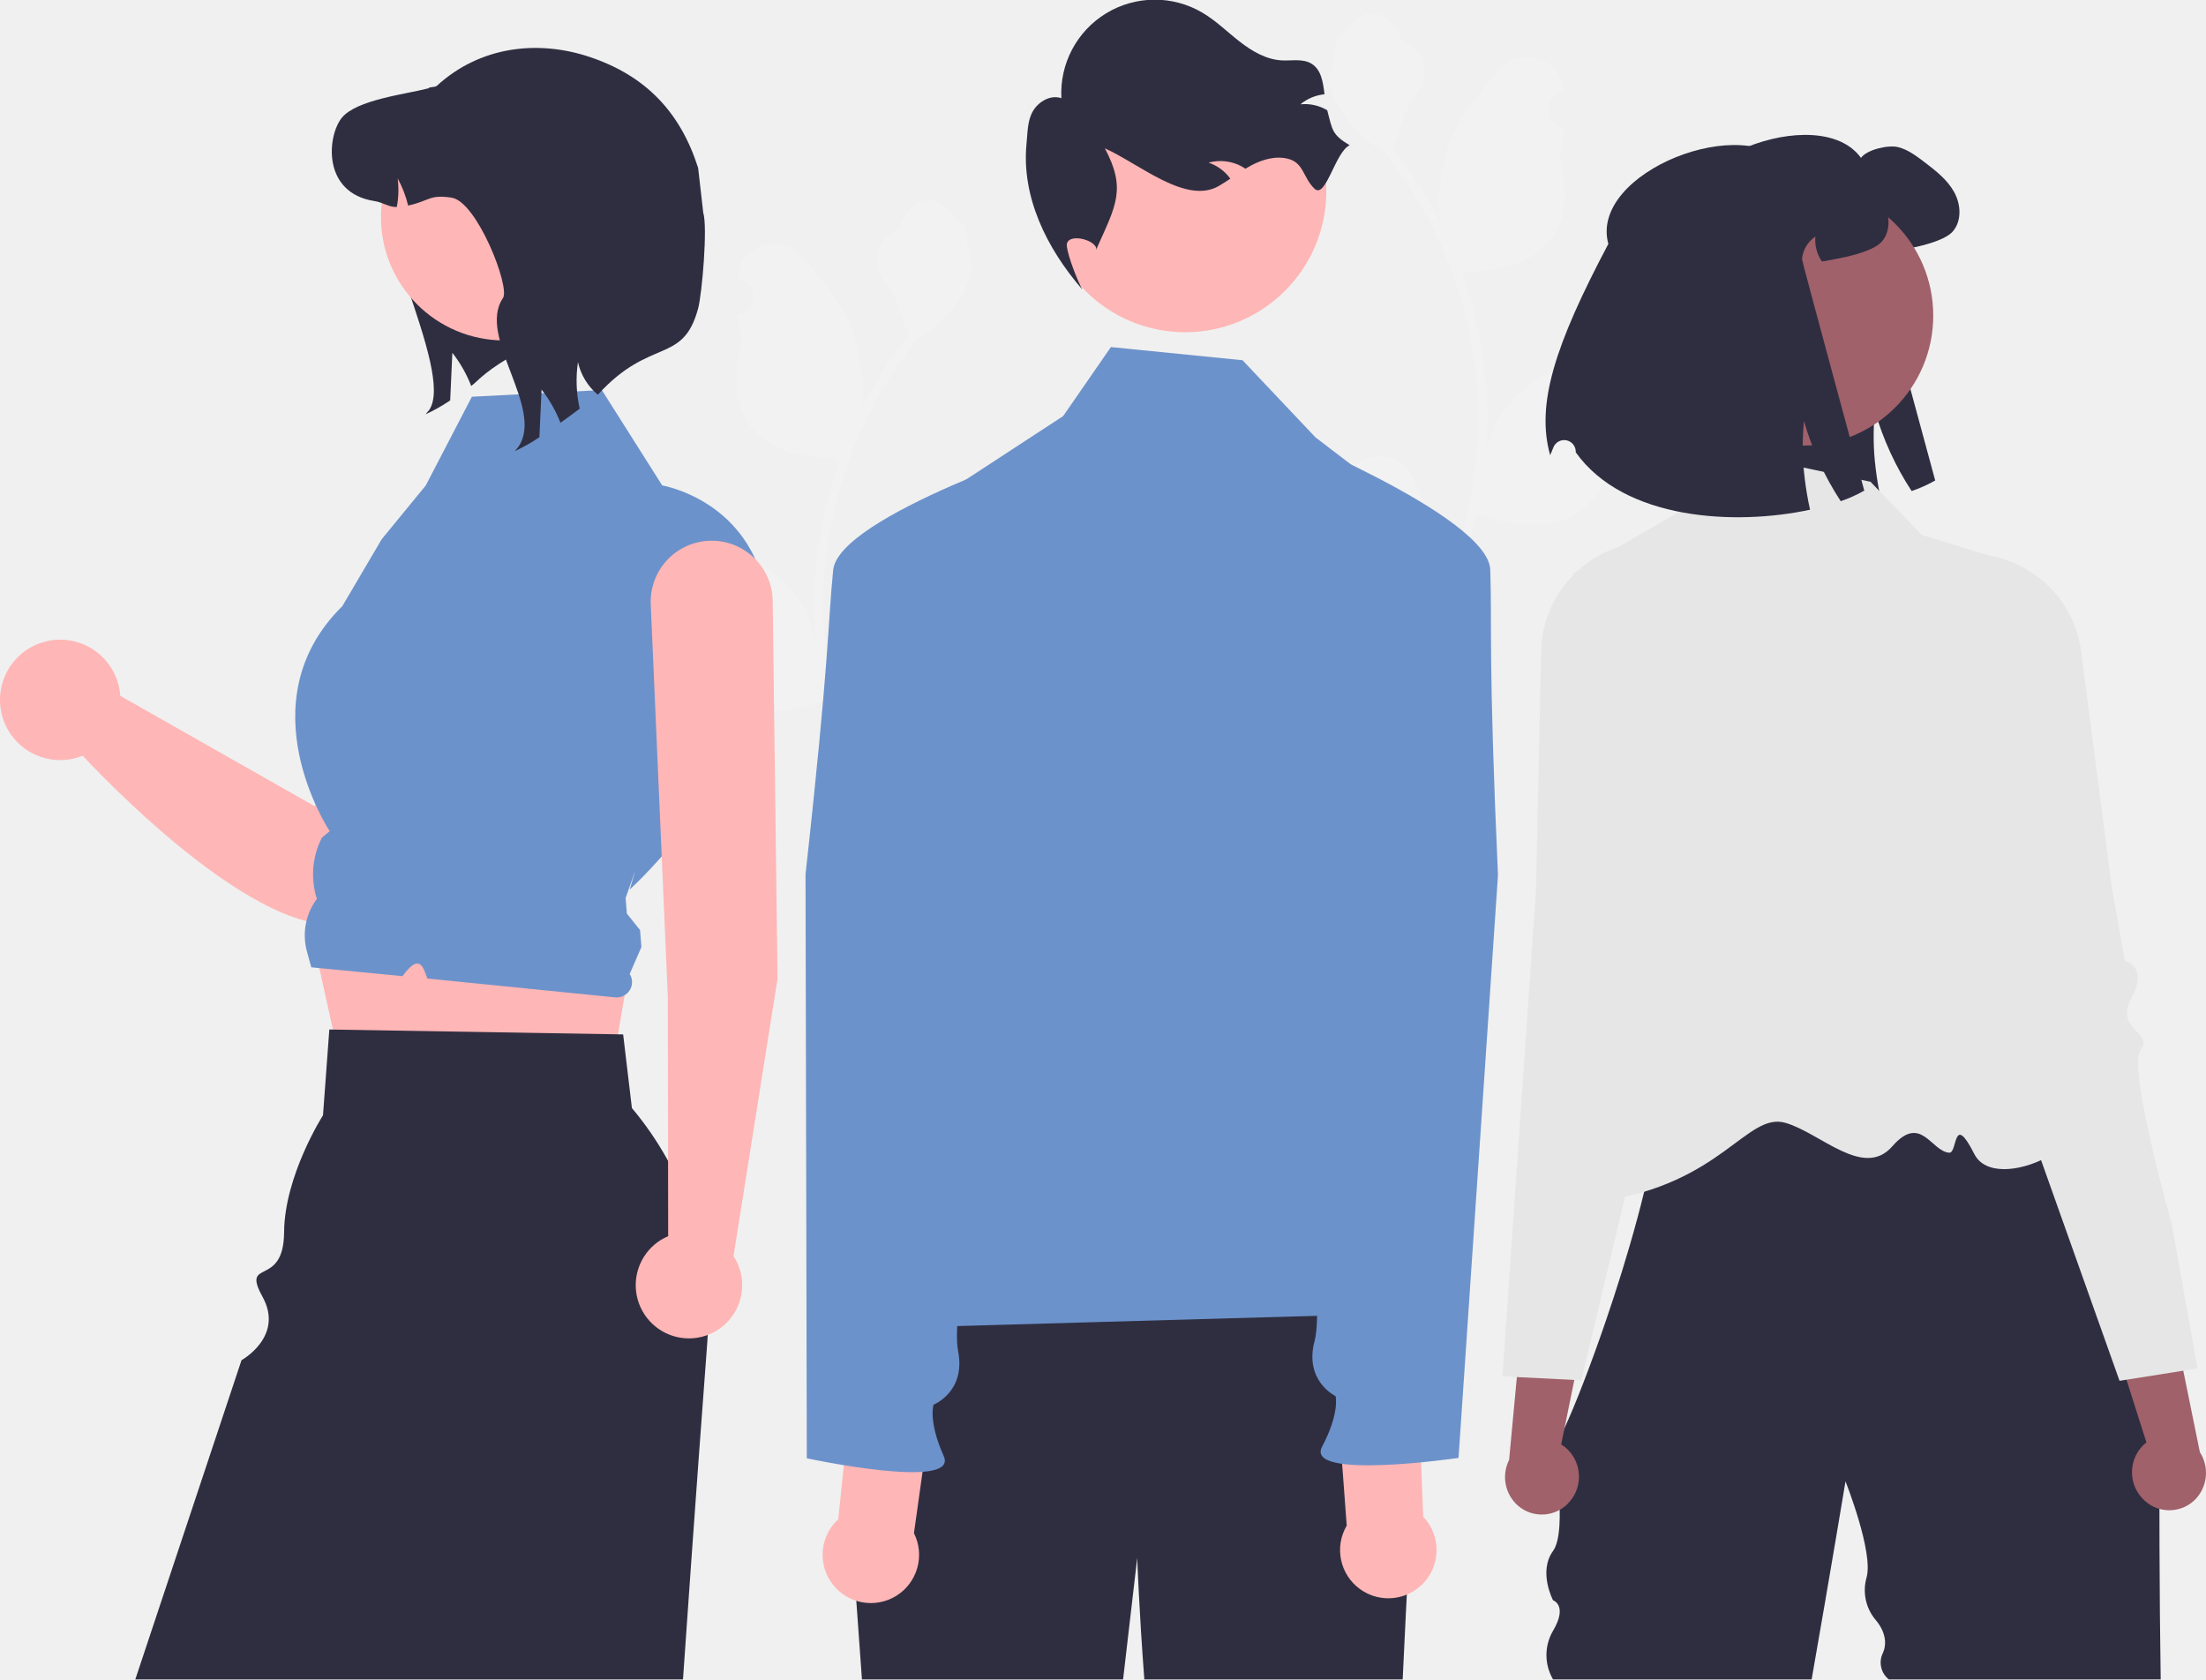
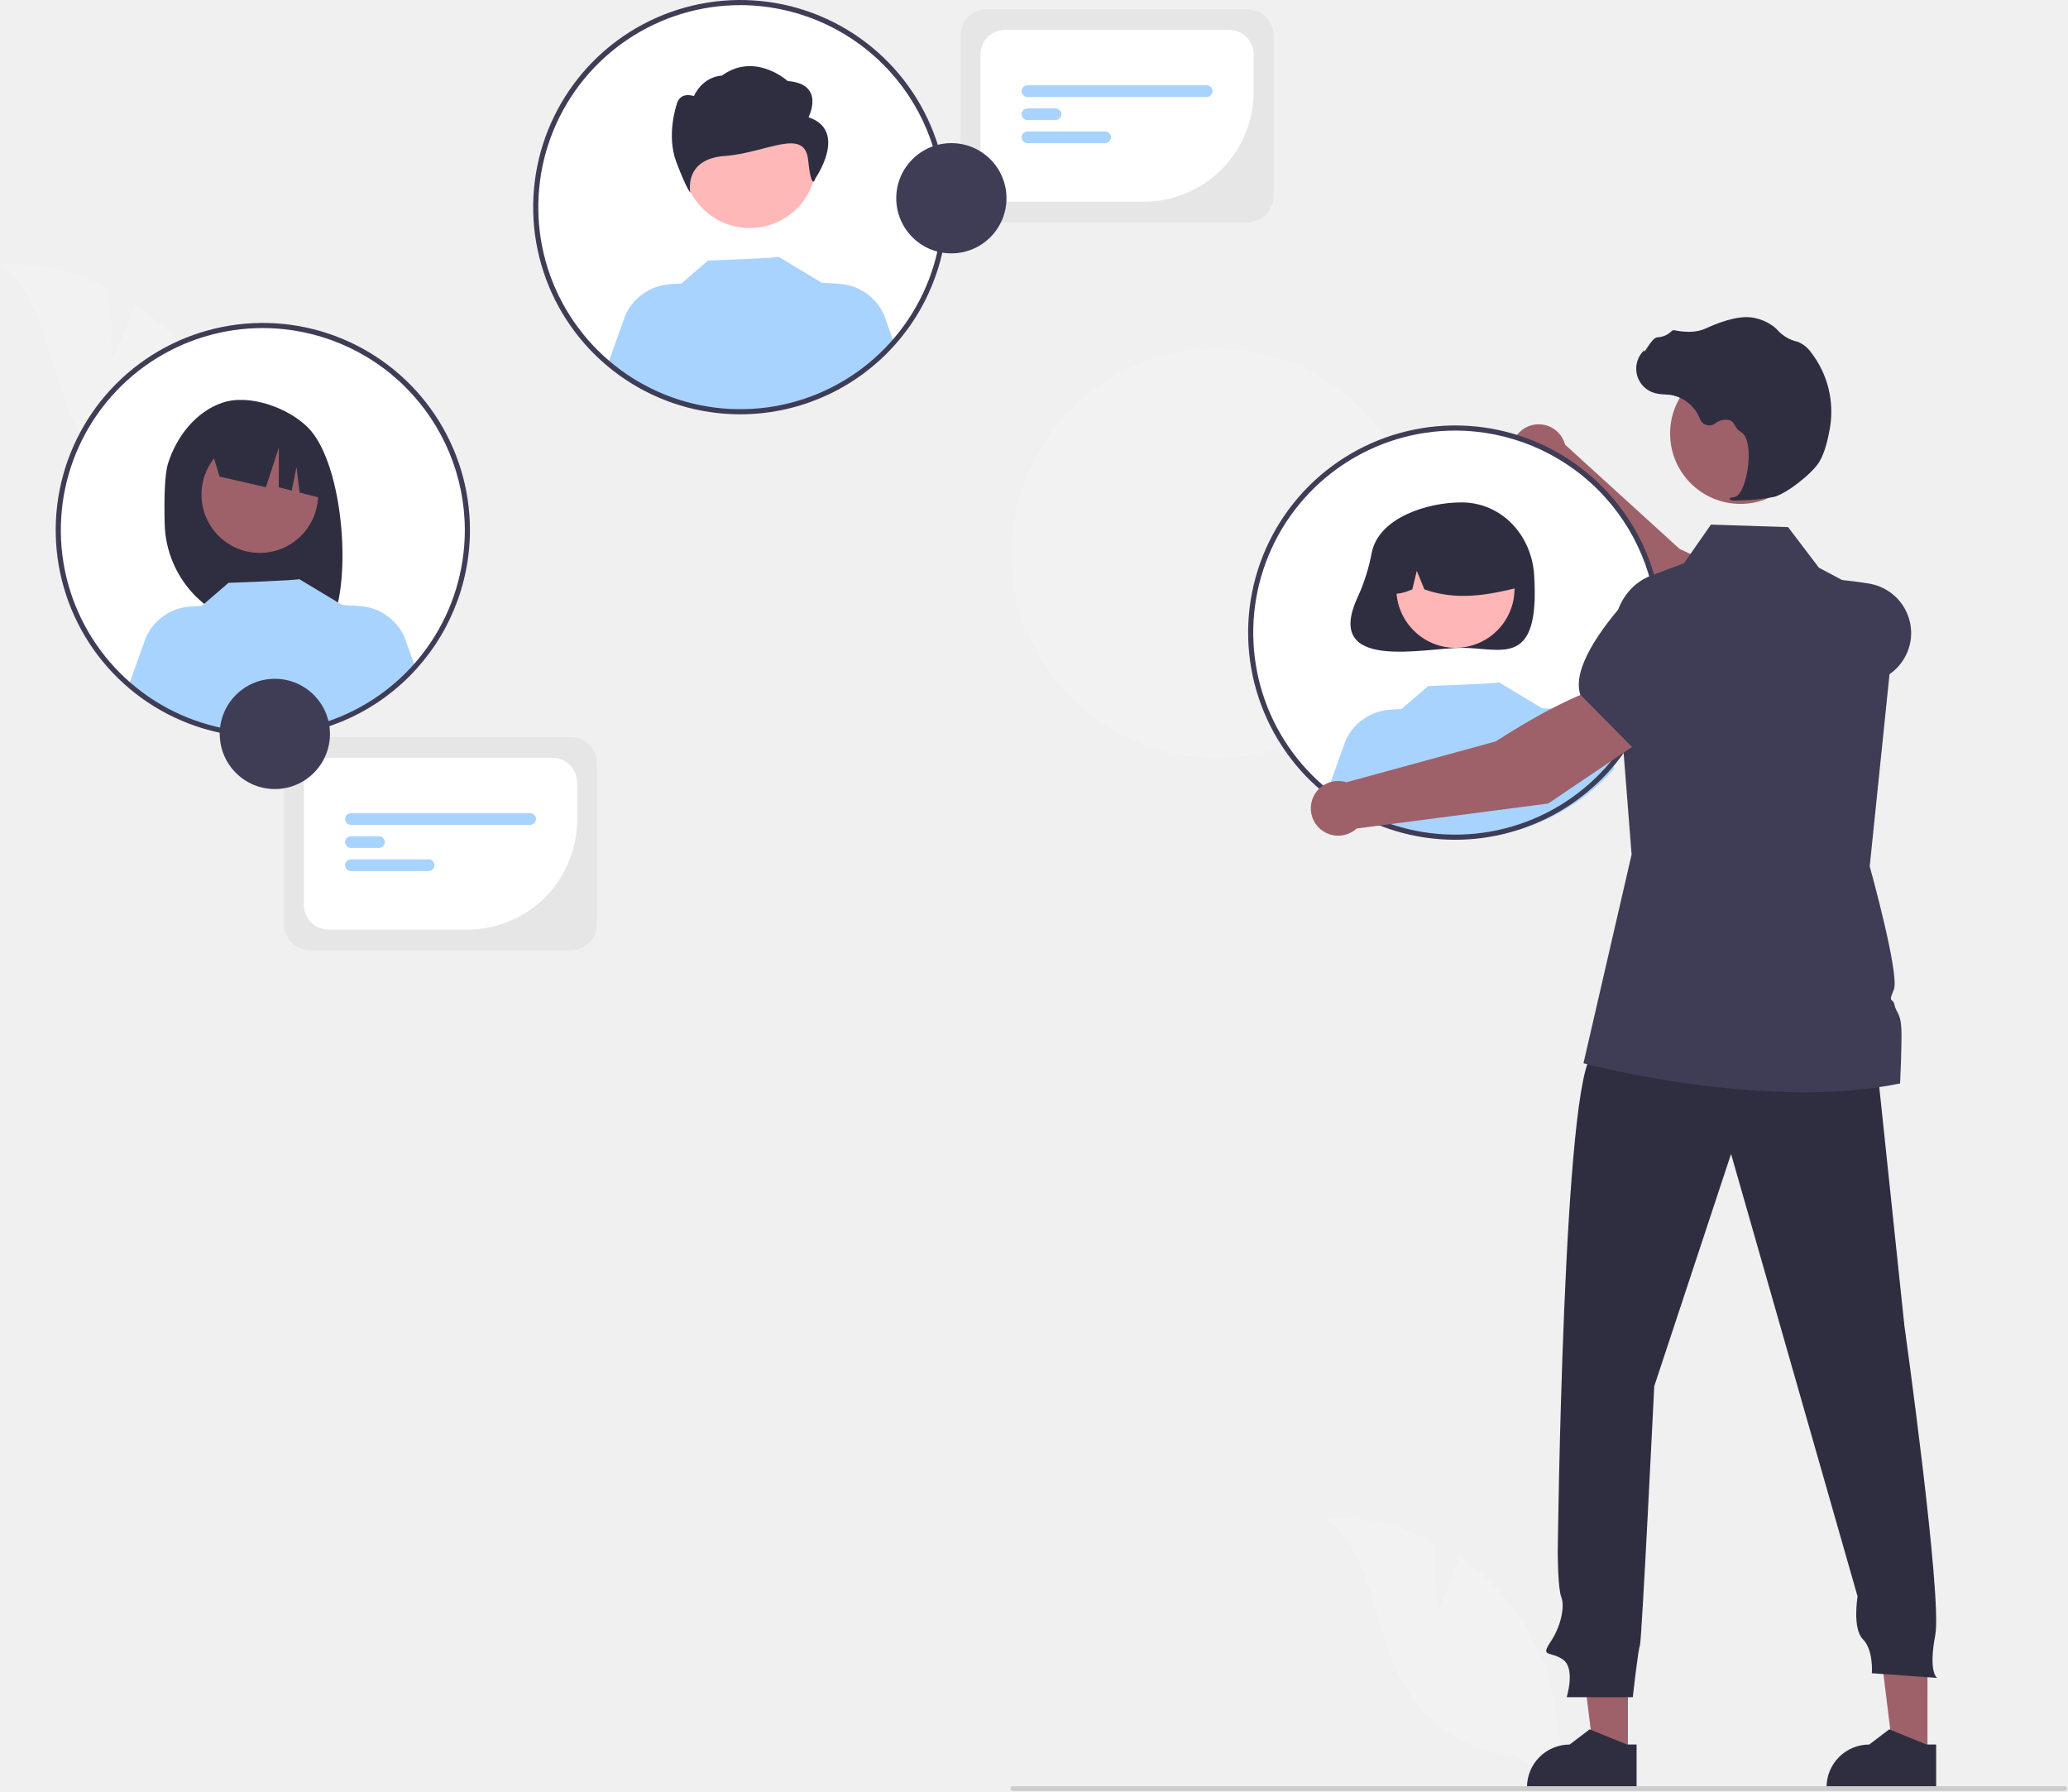
- <svg xmlns="http://www.w3.org/2000/svg" data-name="Layer 1" width="838" height="638.004" viewBox="0 0 838 638.004">
-   <path d="M689.135,323.255a5.09,5.09,0,0,0,3.689-8.823c-.128-.51-.22-.876-.349-1.387q.069-.167.139-.333c4.686-11.174,20.569-11.097,25.215.094,4.124,9.933,9.375,19.882,10.668,30.384a40.44,40.44,0,0,1-.71,13.908,162.132,162.132,0,0,0,14.748-67.338,156.487,156.487,0,0,0-.971-17.458q-.804-7.128-2.231-14.154a164.01,164.01,0,0,0-32.525-69.512,43.648,43.648,0,0,1-18.153-18.834,33.294,33.294,0,0,1-3.028-9.098c.884.116,3.332-13.343,2.666-14.169,1.232-1.869,3.436-2.798,4.781-4.621,6.69-9.07,15.906-7.486,20.717,4.839,10.278,5.187,10.378,13.79,4.071,22.065-4.012,5.264-4.564,12.387-8.084,18.023.362.464.739.913,1.101,1.376a165.069,165.069,0,0,1,17.229,27.295c-1.369-10.691.652-23.571,4.097-31.873,3.921-9.46,11.271-17.427,17.744-25.605,7.774-9.823,23.717-5.536,25.086,6.916q.02.181.039.362-1.442.814-2.823,1.727a6.905,6.905,0,0,0,2.784,12.565l.141.022a68.701,68.701,0,0,1-1.811,10.272c8.303,32.111-9.623,43.807-35.219,44.332-.565.29-1.116.579-1.681.855a168.487,168.487,0,0,1,9.069,42.681,159.804,159.804,0,0,1-.116,25.802l.043-.304a42.227,42.227,0,0,1,14.415-24.383c11.093-9.113,26.766-12.468,38.734-19.793,5.761-3.526,13.143,1.031,12.138,7.71q-.024.16-.049.32a46.377,46.377,0,0,0-5.201,2.506q-1.442.814-2.823,1.727a6.905,6.905,0,0,0,2.784,12.565l.141.022c.101.014.188.029.29.044a68.76,68.76,0,0,1-12.648,19.805c-5.192,28.032-27.491,30.691-51.344,22.528h-.015a168.437,168.437,0,0,1-11.315,33.032H690.148c-.145-.449-.275-.913-.406-1.362a45.926,45.926,0,0,0,11.185-.666c-2.999-3.68-5.998-7.389-8.997-11.069a2.511,2.511,0,0,1-.188-.217c-1.521-1.883-3.057-3.752-4.578-5.636l-.001-.002a67.271,67.271,0,0,1,1.971-17.137Z" transform="translate(-181 -130.9981)" fill="#f2f2f2" />
-   <path d="M818.913,219.81c-7.516-27.402,53.102-50.899,69.021-28.832,2.213-3.137,10.394-5.043,14.147-4.08s6.91,3.368,9.989,5.697c4.234,3.253,8.623,6.621,11.221,11.298,2.618,4.658,3.022,11.009-.5,15.051-2.791,3.214-11.029,5.293-15.225,6.14-2.926.597-5.389,1.078-7.506,1.424a14.352,14.352,0,0,1-2.502-9.489,11.648,11.648,0,0,0-5.081,8.546c-.058.712,23.655,87.96,23.655,87.96a51.72,51.72,0,0,1-8.95,4.023,112.545,112.545,0,0,1-13.954-30.411,97.453,97.453,0,0,0,.269,21.653,119.144,119.144,0,0,0,2.04,11.991c-28.178,6.082-70.56,4.081-88.999-21.788q-.005-.161-.009-.321a4.402,4.402,0,0,0-8.503-1.535c-.447,1.141-.859,2.129-1.226,2.915C791.428,280.843,798.376,258.613,818.913,219.81Z" transform="translate(-181 -130.9981)" fill="#2f2e41" />
-   <path d="M770.963,679.207v.897A3.809,3.809,0,0,1,770.963,679.207Z" transform="translate(-181 -130.9981)" fill="#2f2e41" />
-   <path d="M798.558,524.133a15.324,15.324,0,0,1,2.183-.424Q799.472,523.915,798.558,524.133Z" transform="translate(-181 -130.9981)" fill="#2f2e41" />
-   <path d="M797.919,524.295c.194-.054.409-.109.639-.163C798.344,524.188,798.138,524.229,797.919,524.295Z" transform="translate(-181 -130.9981)" fill="#2f2e41" />
-   <path d="M1001.79,768.998H898.504a8.213,8.213,0,0,1-2.211-10.115c2.822-6.471-2.708-12.384-2.708-12.384a17.567,17.567,0,0,1-3.54-16.191c2.737-9.558-7.988-36.535-7.988-36.535s-5.781,34.834-12.865,75.225H770.963a18.259,18.259,0,0,1,0-18.489c5.724-9.706,0-11.568,0-11.568s-5.724-10.862,0-18.748,0-40.088,0-40.088c.216,1.424,1.847-1.165,4.358-6.592,3.823-8.258,9.664-23.108,15.566-40.348,4.219-12.305,8.473-25.843,12.028-39.08h.009q1.398-5.216,2.649-10.337c1.631-6.696,3.029-13.202,4.09-19.311,2.304-13.159,3.063-24.463,1.294-31.814-1.467-6.118-4.677-9.492-10.216-8.914,2.968-.492,7.317-.958,12.676-1.398.966-.078,1.967-.155,3.003-.242,39.968-3.02,125.721-4.754,125.721-4.754L968.406,564.35l33.264,59.582S1000.764,703.86,1001.79,768.998Z" transform="translate(-181 -130.9981)" fill="#2f2e41" />
-   <path d="M891.547,314.02,831.033,301.183l-12.015,24.185L778.556,348.794s26.082,106.641,25.933,121.64c-.378,38.079-61.306,123.44-15.285,116.874s55.369-34.073,70.143-29.724c13.324,3.923,29.594,21.372,40.486,8.892s14.728,1.931,21.616,2.429c3.273.237,1.302-15.759,9.537.497s51.904-5.626,37.104-20.427c-24.65-24.65-29.66-206.361-29.66-206.361l-27.441-8.443Z" transform="translate(-181 -130.9981)" fill="#e6e6e6" />
-   <path d="M777.411,701.296a14.526,14.526,0,0,0-1.496-20.205,13.936,13.936,0,0,0-1.866-1.351l10.118-49.656-23.39-13.999-6.506,69.522a14.486,14.486,0,0,0,3.339,17.367,13.863,13.863,0,0,0,19.556-1.386Q777.29,701.443,777.411,701.296Z" transform="translate(-181 -130.9981)" fill="#a0616a" />
-   <path d="M850.037,439.552c-.147-1.596-2.183-2.321-5.005-3.322a30.95,30.95,0,0,1-7.999-3.788c-6.247-4.513-3.788-9.233-.388-15.756.664-1.268,1.355-2.589,2.002-3.961,1.924-4.064-1.139-20.83-9.121-49.84-2.459-8.931-2.451-15.238-4.15-19.423-1.691-4.185-5.082-6.247-14.324-6.679a42.251,42.251,0,0,0-30.416,10.812c-.224.198-.457.414-.682.621q-.634.595-1.243,1.217a42.22,42.22,0,0,0-12.27,29.027l-.043,1.855-1.907,88.634-5.358,77.78-7.386,107.143,5.471.268L779.048,655.228l2.649.129,6.282-26.352,7.559-31.711,2.778-11.649,8.62-36.137,4.021-16.886,2.459-10.311L814.417,518.1l4.884-20.467c.112-.431,11.347-44.757,24.299-52.169C848.432,442.702,850.175,441.097,850.037,439.552Z" transform="translate(-181 -130.9981)" fill="#e6e6e6" />
-   <path d="M995.355,700.768a14.526,14.526,0,0,1-.683-20.249,13.934,13.934,0,0,1,1.71-1.544L980.99,630.692l21.752-16.43,13.935,68.421a14.486,14.486,0,0,1-1.454,17.625,13.863,13.863,0,0,1-19.592.723Q995.491,700.901,995.355,700.768Z" transform="translate(-181 -130.9981)" fill="#a0616a" />
-   <path d="M1005.996,596S989.031,536.312,994.205,529.85s-10.106-7.723-3.522-19.757-2.504-14.047-2.504-14.047l-4.932-27.669-8.817-67.961-.267-2.021-2.564-19.772a42.341,42.341,0,0,0-16.696-28.617c-.233-.178-.471-.35-.709-.521q-1.628-1.172-3.327-2.172a42.263,42.263,0,0,0-28.106-5.339c-18.286,2.848-12.595,9.667-15.56,27.935-4.819,29.703-6.07,46.697-3.72,50.536.792,1.293,1.624,2.53,2.417,3.717,4.083,6.129,7.034,10.551,1.305,15.718a31.251,31.251,0,0,1-7.544,4.616c-2.693,1.304-4.643,2.24-4.616,3.843.03,1.553,1.934,2.955,7.031,5.179,6.177,2.703,12.811,12.923,18.245,23.363a257.88,257.88,0,0,1,11.518,25.899L978.54,634.137l7.618,21.422,2.628-.416,21.58-3.421,5.412-.857Z" transform="translate(-181 -130.9981)" fill="#e6e6e6" />
-   <circle cx="685.016" cy="119.908" r="49.37" fill="#a0616a" />
-   <path d="M791.967,223.66c-7.516-27.402,53.102-50.899,69.021-28.832,2.213-3.137,10.394-5.043,14.147-4.08s6.91,3.368,9.989,5.697c4.234,3.253,8.623,6.621,11.221,11.298,2.618,4.658,3.022,11.009-.5,15.051-2.791,3.214-11.029,5.293-15.225,6.14-2.926.597-5.389,1.078-7.506,1.424a14.352,14.352,0,0,1-2.502-9.489,11.648,11.648,0,0,0-5.081,8.546c-.058.712,23.655,87.96,23.655,87.96a51.72,51.72,0,0,1-8.95,4.023,112.545,112.545,0,0,1-13.954-30.411,97.453,97.453,0,0,0,.269,21.653,119.142,119.142,0,0,0,2.04,11.991c-28.178,6.082-70.56,4.081-88.999-21.788q-.005-.161-.009-.321a4.402,4.402,0,0,0-8.503-1.535c-.447,1.141-.859,2.129-1.226,2.915C764.482,284.693,771.43,262.462,791.967,223.66Z" transform="translate(-181 -130.9981)" fill="#2f2e41" />
-   <path d="M810.435,197.849" transform="translate(-181 -130.9981)" fill="#2f2e41" />
-   <path d="M547.121,394.255a5.09,5.09,0,0,1-3.689-8.823c.128-.51.22-.876.349-1.387q-.069-.167-.139-.333c-4.686-11.174-20.569-11.097-25.215.094-4.124,9.933-9.375,19.882-10.668,30.384a40.44,40.44,0,0,0,.71,13.908A162.132,162.132,0,0,1,493.721,360.76a156.49,156.49,0,0,1,.971-17.458q.804-7.128,2.231-14.154a164.01,164.01,0,0,1,32.525-69.512,43.648,43.648,0,0,0,18.153-18.834,33.295,33.295,0,0,0,3.028-9.098c-.884.116-3.332-13.343-2.666-14.169-1.232-1.869-3.436-2.798-4.781-4.621-6.69-9.07-15.906-7.486-20.717,4.839-10.278,5.187-10.378,13.79-4.071,22.065,4.012,5.264,4.564,12.387,8.084,18.023-.362.464-.739.913-1.101,1.376a165.069,165.069,0,0,0-17.229,27.295c1.369-10.691-.652-23.571-4.097-31.873-3.921-9.46-11.271-17.427-17.744-25.605-7.774-9.823-23.717-5.536-25.086,6.916q-.02.181-.039.362,1.442.814,2.823,1.727a6.905,6.905,0,0,1-2.784,12.565l-.141.022a68.7,68.7,0,0,0,1.811,10.272c-8.303,32.111,9.623,43.807,35.219,44.332.565.29,1.116.579,1.681.855a168.487,168.487,0,0,0-9.069,42.681,159.804,159.804,0,0,0,.116,25.802l-.043-.304A42.227,42.227,0,0,0,476.379,349.88c-11.093-9.113-26.766-12.468-38.734-19.793-5.761-3.526-13.143,1.031-12.138,7.71q.024.16.049.32a46.378,46.378,0,0,1,5.201,2.506q1.442.814,2.823,1.727a6.905,6.905,0,0,1-2.784,12.565l-.141.022c-.101.014-.188.029-.29.044A68.76,68.76,0,0,0,443.014,374.784c5.192,28.032,27.491,30.691,51.344,22.528h.015a168.437,168.437,0,0,0,11.315,33.032H546.108c.145-.449.275-.913.406-1.362a45.926,45.926,0,0,1-11.185-.666c2.999-3.68,5.998-7.389,8.997-11.069a2.513,2.513,0,0,0,.188-.217c1.521-1.883,3.057-3.752,4.578-5.636l.001-.002a67.271,67.271,0,0,0-1.971-17.137Z" transform="translate(-181 -130.9981)" fill="#f2f2f2" />
-   <path d="M358.516,190.979c-.917,2.138-29.204,1.909-30.5,3.812-9.989,14.697,26.018,77.23,16.03,91.946l-1.392,1.658a65.757,65.757,0,0,0,9.36-5.28c.267-6.024.534-12.066.82-18.09a49.721,49.721,0,0,1,7.167,12.6c2.326-1.639,4.233-4.678,14.201-10.656A62.515,62.515,0,0,1,388.017,255.598Z" transform="translate(-181 -130.9981)" fill="#2f2e41" />
-   <path d="M379.057,311.43a23.428,23.428,0,0,0-35.493,13.858L300.578,437.291,226.69,395.343a22.875,22.875,0,1,0-14.272,22.752c15.56,16.607,83.019,84.696,110.946,58.092,23.474-22.362,57.351-109.029,65.505-138.957A23.43,23.43,0,0,0,379.057,311.43Z" transform="translate(-181 -130.9981)" fill="#ffb6b6" />
-   <polygon points="117.341 349.883 130.906 411.195 230.098 420.167 239.214 366.781 117.341 349.883" fill="#ffb6b6" />
-   <path d="M449.858,638.108c-.045.879-.1,1.749-.163,2.628-.951,12.704-2.039,27.356-3.217,43.413-1.858,25.48-3.933,54.495-6.026,84.85H232.397l40.35-121.282s16.293-8.97,7.998-24.039,8.026-3.061,8.178-24.581,14.777-44.415,14.777-44.415l2.401-32.584,1.368.027,108.273,1.803,1.975.036,3.325,27.972A123.668,123.668,0,0,1,449.858,638.108Z" transform="translate(-181 -130.9981)" fill="#2f2e41" />
-   <path d="M360.25,281.716l49.373-2.543,22.932,36.236s43.148,7.214,40.157,58.058-52.498,95.46-52.498,95.46l2.116-7.255-3.675,10.502.471,5.897,5.014,6.245.516,6.458-4.442,10.219v0a5.839,5.839,0,0,1-5.536,8.9l-71.34-7.149c-1.624-4.468-2.927-9.814-9.438-.914l-6.72-.651-27.936-2.707-1.644-5.99a23.205,23.205,0,0,1,3.775-20.015v0a30.607,30.607,0,0,1,1.771-22.981l.134-.268,2.967-2.473s-32.457-48.762,4.803-85.488l14.954-25.422,16.732-20.414Z" transform="translate(-181 -130.9981)" fill="#6c92cb" />
-   <circle cx="191.538" cy="82.509" r="46.819" fill="#ffb6b6" />
-   <path d="M408.097,280.953a22.548,22.548,0,0,1-7.549-12.391,48.446,48.446,0,0,0,.667,17.69c-2.535,1.906-4.994,3.717-7.32,5.357a49.721,49.721,0,0,0-7.167-12.6c-.286,6.024-.553,12.066-.82,18.09a65.755,65.755,0,0,1-9.36,5.28l1.392-1.658c9.989-14.716-15.86-41.804-5.871-56.501,2.802-4.118-9.855-36.657-19.501-38.125-8.578-1.296-8.216,1.182-16.527,2.993a41.589,41.589,0,0,0-3.984-10.313,34.075,34.075,0,0,1-.324,10.866c-2.955.114-5.279-1.768-8.426-2.249-20.073-3.069-18.033-24.781-12.448-31.663,5.604-6.862,24.209-8.921,32.787-11.152.782-.762,2.554-.286,3.336-1.01,16.439-15.045,38.426-17.537,58.212-10.868,21.1,7.111,34.256,20.875,41.008,42.092l1.937,16.98c1.737,5.46-.448,30.862-1.937,36.395C440.417,269.672,428.096,258.936,408.097,280.953Z" transform="translate(-181 -130.9981)" fill="#2f2e41" />
-   <path d="M476.363,502.769l-1.843-143.553a23.173,23.173,0,0,0-23.17-22.807h-0a23.173,23.173,0,0,0-23.14,24.402l6.486,149.058.123,90.739a20.222,20.222,0,1,0,24.827,7.561Z" transform="translate(-181 -130.9981)" fill="#ffb6b6" />
-   <path d="M718,688.492s-2.85,51.27-4.16,80.51H615.7c-2.02-26.61-2.7-46.16-2.7-46.16l-5.37,46.16h-99.2l-6.15-85.49,29.72-73.67s161.06-11.17,176,3C722.93,627.002,718,688.492,718,688.492Z" transform="translate(-181 -130.9981)" fill="#2f2e41" />
-   <circle cx="450.216" cy="72.599" r="53.607" fill="#ffb6b6" />
-   <path d="M693.7,186.178c-5.506,2.511-9.074,20.694-13.402,16.467s-4.039-9.729-9.874-11.289c-4.712-1.265-9.783.181-14.08,2.461-.767.402-1.511.84-2.236,1.275-.479-.32-.955-.621-1.466-.898a17.033,17.033,0,0,0-12.537-1.41,16.713,16.713,0,0,1,8.259,6.087c-1.438.964-2.895,1.93-4.386,2.787-12.45,7.185-30.166-8.438-43.271-14.307,8.209,15.404,4.167,21.784-2.961,37.715l-.246.907c.405-3.993-11.95-6.968-11.234-1.348.509,3.991,3.962,12.861,5.897,16.384-13.778-15.932-23.194-35.428-21.207-55.54.432-4.225.302-8.683,2.481-12.35,2.181-3.648,6.729-6.208,10.753-4.817a35.542,35.542,0,0,1,53.507-32.524c5.145,3.019,9.44,7.288,14.155,10.971,4.715,3.683,10.151,6.893,16.13,7.197,3.793.183,7.921-.743,11.18,1.221,3.775,2.28,4.421,7.052,4.988,11.645a17.014,17.014,0,0,0-9.167,3.815,16.648,16.648,0,0,1,10.022,2.15,1.036,1.036,0,0,1,.164.093C687.164,180.461,686.96,182.144,693.7,186.178Z" transform="translate(-181 -130.9981)" fill="#2f2e41" />
-   <path d="M508.668,635.777c45.651-53.435,30.231-121.4,12.113-190.008l3.448-101.354a31.004,31.004,0,0,1,14.029-24.902L584.861,289.068,603,262.842l50,5,27.726,29.322,30.691,23.43a50.843,50.843,0,0,1,18.792,51.39L700.839,504.804s12.284,68.855,4.789,76.46-26.808.004-11.493,8.54c18.38,10.245,35.092,8.354,25.791,17.655s2.47,22.232,2.47,22.232Z" transform="translate(-181 -130.9981)" fill="#6c92cb" />
-   <path d="M528.186,713.436l7.611-54.221-30.367-8.669-6.007,57.612a18.329,18.329,0,1,0,28.763,5.278Z" transform="translate(-181 -130.9981)" fill="#ffb6b6" />
-   <path d="M586,298.842s-86.438,28.133-88.499,48.717S496.123,380.745,487,463.115l.481,221.883s57.952,12.408,52.008-.859-3.869-19.507-3.869-19.507,12.425-4.903,9.315-20.479,12.487-92.768,12.487-92.768L567.266,412.946Z" transform="translate(-181 -130.9981)" fill="#6c92cb" />
-   <path d="M692.581,710.565l-4.05-54.602,30.869-6.666,2.228,57.881a18.329,18.329,0,1,1-29.047,3.387Z" transform="translate(-181 -130.9981)" fill="#ffb6b6" />
-   <path d="M661.99,293.078s84.415,33.723,85.126,54.398-.795,33.205,2.925,115.995l-14.983,221.377s-58.639,8.593-51.841-4.256,5.136-19.213,5.136-19.213-12.078-5.705-7.956-21.045S674,546.949,674,546.949l-.774-138.786Z" transform="translate(-181 -130.9981)" fill="#6c92cb" />
+ <svg xmlns="http://www.w3.org/2000/svg" width="807" height="699" viewBox="0 0 807 699" fill="none">
+   <g clip-path="url(#clip0_8_139)">
+     <path d="M554.462 215.989C554.434 231.778 549.725 247.203 540.93 260.315C532.135 273.427 519.65 283.637 505.052 289.653C490.455 295.669 474.402 297.222 458.922 294.114C443.443 291.006 429.232 283.378 418.088 272.194C406.944 261.01 399.366 246.773 396.313 231.283C393.26 215.792 394.87 199.744 400.938 185.168C407.005 170.592 417.259 158.143 430.402 149.395C443.546 140.647 458.988 135.992 474.776 136.02C485.267 136.012 495.656 138.076 505.346 142.095C515.037 146.115 523.837 152.009 531.242 159.441C538.647 166.872 544.51 175.693 548.495 185.398C552.48 195.102 554.508 205.499 554.462 215.989Z" fill="#F2F2F2" />
+     <path d="M687.321 262.523L698.545 241.091C688.48 228.936 655.457 214.195 655.457 214.195L610.762 173.514C610.286 171.699 609.34 170.041 608.02 168.708C606.699 167.374 605.051 166.412 603.241 165.918C601.431 165.425 599.522 165.416 597.708 165.894C595.893 166.373 594.237 167.32 592.905 168.642C591.574 169.964 590.613 171.613 590.122 173.424C589.63 175.235 589.624 177.143 590.104 178.957C590.585 180.771 591.534 182.426 592.858 183.757C594.181 185.087 595.832 186.045 597.643 186.534L645.929 244.446L687.321 262.523Z" fill="#9E616A" />
+     <path d="M681.884 261.044L697.733 266.09C709.258 269.76 721.677 269.483 733.027 265.304C736.461 264.026 739.468 261.813 741.71 258.915C743.952 256.017 745.338 252.55 745.713 248.906C746.187 243.962 744.767 239.022 741.739 235.086C738.711 231.149 734.301 228.51 729.401 227.7C714.538 225.258 695.387 224.053 688.555 232.183L688.486 232.266L681.884 261.044Z" fill="#3F3D56" />
+     <path d="M567.886 326.655C611.974 326.655 647.714 290.915 647.714 246.828C647.714 202.74 611.974 167 567.886 167C523.798 167 488.058 202.74 488.058 246.828C488.058 290.915 523.798 326.655 567.886 326.655Z" fill="white" />
+     <path d="M535.307 215.603C534.211 221.49 532.415 227.224 529.956 232.683C515.874 262.473 555.976 252.763 570.307 252.763C585.976 252.763 600.968 261.002 598.678 224.392C597.7 208.753 585.976 196.02 570.307 196.02C556.923 196.02 538.106 201.969 535.307 215.603Z" fill="#2F2E41" />
+     <path d="M567.96 252.756C580.692 252.756 591.014 242.434 591.014 229.701C591.014 216.968 580.692 206.646 567.96 206.646C555.227 206.646 544.905 216.968 544.905 229.701C544.905 242.434 555.227 252.756 567.96 252.756Z" fill="#FFB6B6" />
+     <path d="M552.303 206.2C556.343 203.737 560.97 202.405 565.701 202.342C570.432 202.28 575.093 203.49 579.197 205.845C583.3 208.201 586.695 211.615 589.028 215.732C591.36 219.849 592.543 224.517 592.453 229.248C580.706 232.197 568.364 234.454 555.836 229.953L552.878 222.712L551.133 229.958C547.318 231.518 543.493 232.837 539.668 229.943C539.512 225.226 540.596 220.55 542.814 216.384C545.031 212.217 548.303 208.705 552.303 206.2Z" fill="#2F2E41" />
+     <path d="M629.956 299.908C616.126 315.644 596.663 325.311 575.767 326.821C554.872 328.331 534.221 321.564 518.272 307.98L525.119 288.874C526.666 285.481 529.108 282.572 532.182 280.461C535.257 278.35 538.848 277.116 542.57 276.89L546.926 276.623L557.313 267.665C557.313 267.665 585.299 266.665 584.884 266.187L601.836 276.383L601.822 276.313L608.486 276.721C612.209 276.946 615.801 278.18 618.875 280.291C621.95 282.402 624.391 285.311 625.938 288.705L629.956 299.908Z" fill="#A9D3FF" />
+     <path d="M560.882 628.845L558.899 601.256C545.905 594.761 531.523 591.536 517 591.861C537.432 607.654 535.795 639.218 549.945 660.82C554.41 667.524 560.326 673.137 567.255 677.243C574.184 681.35 581.949 683.844 589.973 684.542L606.977 694.324C608.922 681.468 608.057 668.343 604.441 655.854C600.825 643.364 594.545 631.807 586.033 621.978C581.203 616.512 575.703 611.675 569.665 607.583C565.948 618.254 560.882 628.845 560.882 628.845Z" fill="#F2F2F2" />
+     <path d="M43.882 139.845L41.899 112.256C28.905 105.761 14.523 102.536 0 102.861C20.432 118.654 18.795 150.218 32.945 171.82C37.41 178.524 43.326 184.137 50.255 188.243C57.184 192.35 64.949 194.844 72.973 195.542L89.977 205.324C91.922 192.468 91.057 179.343 87.441 166.854C83.825 154.364 77.545 142.807 69.033 132.978C64.203 127.512 58.703 122.675 52.665 118.583C48.948 129.254 43.882 139.845 43.882 139.845Z" fill="#F2F2F2" />
+     <path d="M635.268 684.997L622.004 684.996L615.694 633.837H635.27L635.268 684.997Z" fill="#9E616A" />
+     <path d="M638.65 697.854L595.883 697.852V697.312C595.883 692.897 597.637 688.663 600.759 685.541C603.881 682.42 608.114 680.666 612.529 680.665H612.53L620.342 674.739L634.918 680.666L638.651 680.667L638.65 697.854Z" fill="#2F2E41" />
+     <path d="M752.165 684.997L738.902 684.996L732.592 633.837H752.168L752.165 684.997Z" fill="#9E616A" />
+     <path d="M755.548 697.854L712.781 697.852V697.312C712.781 692.897 714.535 688.663 717.656 685.541C720.778 682.42 725.012 680.666 729.427 680.665H729.428L737.24 674.739L751.815 680.666L755.549 680.667L755.548 697.854Z" fill="#2F2E41" />
+     <path d="M731.992 411.186L743.148 517.166C743.148 517.166 757.999 623.283 755.21 637.925C752.421 652.568 755.907 654.659 755.907 654.659L730.459 652.847C730.459 652.847 731.156 643.783 726.973 639.599C722.789 635.416 724.881 622.865 724.881 622.865L675.516 450.231L645.534 540.873C645.534 540.873 640.653 640.578 639.956 641.973C639.259 643.367 637.167 662.193 637.167 662.193H611.369C611.369 662.193 614.855 651.037 609.975 647.551C605.094 644.064 600.911 646.853 605.094 640.578C609.278 634.303 610.672 626.633 609.278 623.147C607.883 619.661 607.883 605.716 607.883 605.716C607.883 605.716 609.975 417.461 621.828 411.186C633.681 404.911 731.992 411.186 731.992 411.186Z" fill="#2F2E41" />
+     <path d="M679.16 196.602C694.314 196.602 706.599 184.317 706.599 169.163C706.599 154.009 694.314 141.724 679.16 141.724C664.006 141.724 651.722 154.009 651.722 169.163C651.722 184.317 664.006 196.602 679.16 196.602Z" fill="#9E616A" />
+     <path d="M741.475 422.737C688.336 433.711 617.917 414.844 617.917 414.844L636.702 333.414L630.023 248.197C629.208 237.776 635.143 228.007 644.377 224.545L657.127 219.77L667.666 204.682L697.77 205.669L709.804 221.51L719.3 226.548L739.889 237.468L739.98 237.513V237.558L733.519 300.23L729.622 338.018C729.622 338.018 741.457 380.518 739.028 386.154C736.6 391.781 738.711 389.063 739.3 392.071C739.889 395.08 741.692 395.27 741.964 401.197C742.245 407.114 741.475 422.737 741.475 422.737Z" fill="#3F3D56" />
+     <path d="M805.712 698.766H395.241C394.998 698.765 394.765 698.668 394.593 698.495C394.421 698.323 394.325 698.09 394.325 697.846C394.325 697.603 394.421 697.37 394.593 697.197C394.765 697.025 394.998 696.928 395.241 696.927H805.712C805.956 696.927 806.19 697.024 806.362 697.196C806.535 697.369 806.632 697.603 806.632 697.846C806.632 698.09 806.535 698.324 806.362 698.496C806.19 698.669 805.956 698.766 805.712 698.766Z" fill="#CCCCCC" />
+     <path d="M677.826 195.284C682.638 195.234 687.437 194.774 692.172 193.908C696.858 192.828 707.199 184.832 710.017 180.109C712.111 176.599 713.368 171.17 714.054 167.235C714.979 162.026 714.801 156.681 713.53 151.545C712.259 146.41 709.923 141.599 706.674 137.423C705.422 135.674 703.72 134.296 701.749 133.434C701.574 133.371 701.395 133.316 701.214 133.27C698.357 132.596 695.766 131.084 693.774 128.927C693.387 128.49 692.97 128.082 692.524 127.706C690.29 125.917 687.664 124.682 684.861 124.102C680.332 123.015 673.854 124.377 665.607 128.156C661.464 130.055 656.866 129.525 653.321 128.851C653.122 128.818 652.918 128.838 652.73 128.908C652.541 128.978 652.374 129.097 652.245 129.252C650.782 130.698 648.825 131.537 646.768 131.6C645.51 131.688 644.233 133.467 642.694 135.783C642.345 136.308 641.938 136.922 641.642 137.296L641.583 136.593L640.89 137.397C639.802 138.661 639.051 140.179 638.708 141.811C638.364 143.443 638.44 145.135 638.926 146.731C639.413 148.326 640.295 149.772 641.491 150.934C642.687 152.096 644.158 152.937 645.766 153.378C647.042 153.682 648.346 153.856 649.657 153.895C650.452 153.946 651.275 153.999 652.064 154.115C654.601 154.566 656.977 155.668 658.961 157.312C660.944 158.956 662.468 161.086 663.383 163.495C663.599 164.052 663.94 164.551 664.379 164.955C664.819 165.359 665.345 165.656 665.918 165.825C666.491 165.993 667.095 166.027 667.683 165.924C668.272 165.822 668.828 165.586 669.311 165.234C670.113 164.575 671.063 164.12 672.08 163.908C673.096 163.696 674.149 163.732 675.148 164.015C676.017 164.469 676.703 165.208 677.092 166.108C677.562 167.11 678.319 167.949 679.268 168.519C682.503 170.082 682.912 177.369 681.922 183.478C680.968 189.366 678.892 193.662 676.875 193.923C675.321 194.125 675.146 194.24 675.041 194.518L674.946 194.767L675.127 194.994C675.995 195.283 676.916 195.382 677.826 195.284Z" fill="#2F2E41" />
+     <path d="M567.886 327.655C551.9 327.655 536.273 322.915 522.981 314.033C509.689 305.152 499.329 292.528 493.211 277.759C487.094 262.99 485.493 246.738 488.612 231.059C491.73 215.38 499.429 200.978 510.732 189.674C522.036 178.37 536.439 170.672 552.118 167.553C567.797 164.434 584.048 166.035 598.818 172.153C613.587 178.27 626.211 188.63 635.092 201.922C643.973 215.214 648.714 230.841 648.714 246.828C648.69 268.257 640.166 288.802 625.013 303.955C609.86 319.107 589.316 327.631 567.886 327.655ZM567.886 168C552.296 168 537.055 172.623 524.092 181.285C511.129 189.947 501.025 202.258 495.059 216.662C489.093 231.065 487.532 246.915 490.573 262.206C493.615 277.497 501.122 291.543 512.147 302.567C523.171 313.591 537.217 321.099 552.508 324.141C567.799 327.182 583.648 325.621 598.052 319.655C612.456 313.689 624.767 303.585 633.429 290.622C642.091 277.659 646.714 262.418 646.714 246.828C646.69 225.929 638.378 205.892 623.6 191.114C608.822 176.336 588.785 168.024 567.886 168Z" fill="#3F3D56" />
+     <path d="M288.886 160.655C332.974 160.655 368.714 124.915 368.714 80.828C368.714 36.74 332.974 1 288.886 1C244.798 1 209.058 36.74 209.058 80.828C209.058 124.915 244.798 160.655 288.886 160.655Z" fill="white" />
+     <path d="M292.581 88.971C306.957 88.971 318.611 77.316 318.611 62.94C318.611 48.564 306.957 36.91 292.581 36.91C278.204 36.91 266.55 48.564 266.55 62.94C266.55 77.316 278.204 88.971 292.581 88.971Z" fill="#FFB8B8" />
+     <path d="M315.499 45.744C315.499 45.744 322.277 32.788 307.366 31.61C307.366 31.61 294.655 20.079 281.699 29.502C281.699 29.502 274.632 29.502 270.767 37.499C270.767 37.499 265.209 35.391 263.987 41.032C263.987 41.032 259.92 52.811 263.987 63.412C268.054 74.012 269.405 75.19 269.405 75.19C269.405 75.19 266.552 62.035 282.819 60.858C299.087 59.68 314.01 49.489 315.366 62.445C316.722 75.401 318.212 69.549 318.212 69.549C318.212 69.549 331.088 51.044 315.499 45.744Z" fill="#2F2E41" />
+     <path d="M348.92 133.908C335.09 149.644 315.626 159.311 294.731 160.821C273.836 162.331 253.185 155.564 237.236 141.98L244.083 122.874C245.63 119.481 248.072 116.572 251.146 114.461C254.221 112.35 257.812 111.116 261.534 110.89L265.89 110.623L276.277 101.665C276.277 101.665 304.263 100.665 303.848 100.187L320.8 110.383L320.786 110.313L327.45 110.721C331.173 110.946 334.764 112.18 337.839 114.291C340.914 116.402 343.355 119.311 344.902 122.705L348.92 133.908Z" fill="#A9D3FF" />
+     <path d="M288.886 161.655C272.9 161.655 257.273 156.915 243.981 148.033C230.689 139.152 220.329 126.528 214.211 111.759C208.094 96.99 206.493 80.738 209.612 65.059C212.73 49.38 220.429 34.978 231.733 23.674C243.036 12.37 257.439 4.672 273.118 1.553C288.797 -1.566 305.048 0.035 319.818 6.153C334.587 12.27 347.211 22.63 356.092 35.922C364.973 49.214 369.714 64.841 369.714 80.828C369.69 102.257 361.166 122.802 346.013 137.955C330.86 153.107 310.316 161.631 288.886 161.655ZM288.886 2C273.296 2 258.055 6.623 245.092 15.285C232.129 23.947 222.025 36.258 216.059 50.662C210.093 65.065 208.532 80.915 211.573 96.206C214.615 111.497 222.122 125.543 233.147 136.567C244.171 147.591 258.217 155.099 273.508 158.141C288.799 161.182 304.648 159.621 319.052 153.655C333.456 147.689 345.767 137.585 354.429 124.622C363.091 111.659 367.714 96.418 367.714 80.828C367.69 59.928 359.378 39.892 344.6 25.114C329.822 10.336 309.785 2.024 288.886 2Z" fill="#3F3D56" />
+     <path d="M102.563 286.655C146.65 286.655 182.391 250.915 182.391 206.828C182.391 162.74 146.65 127 102.563 127C58.475 127 22.735 162.74 22.735 206.828C22.735 250.915 58.475 286.655 102.563 286.655Z" fill="white" />
+     <path d="M65.563 180.86C68.864 170.34 76.37 160.692 86.751 157.135C97.133 153.579 112.334 158.997 120.139 166.775C134.415 181.003 137.899 229.881 128.09 245.327C126.14 245.223 119.408 245.147 117.433 245.073L114.64 235.763V244.981C111.494 244.884 108.324 244.817 105.129 244.78C94.417 244.647 84.174 240.366 76.552 232.837C68.931 225.309 64.526 215.118 64.262 204.409C64.007 194.163 64.263 185.005 65.563 180.86Z" fill="#2F2E41" />
+     <path d="M101.379 215.724C113.944 215.724 124.129 205.539 124.129 192.974C124.129 180.409 113.944 170.224 101.379 170.224C88.814 170.224 78.629 180.409 78.629 192.974C78.629 205.539 88.814 215.724 101.379 215.724Z" fill="#9E616A" />
+     <path d="M81.745 172.994L107.939 159.877C113.295 162.291 117.907 166.093 121.298 170.889C124.689 175.686 126.734 181.302 127.223 187.156L127.876 194.976L116.907 192.184L115.705 182.184L113.842 191.404L108.78 190.116L108.828 174.59L103.763 190.105L85.683 185.951L81.745 172.994Z" fill="#2F2E41" />
+     <path d="M161.8 259.654C147.97 275.391 128.507 285.057 107.612 286.567C86.716 288.077 66.065 281.31 50.116 267.726L56.963 248.62C58.51 245.227 60.952 242.319 64.027 240.207C67.101 238.096 70.692 236.862 74.415 236.636L78.771 236.369L89.157 227.411C89.157 227.411 117.144 226.411 116.728 225.933L133.681 236.13L133.666 236.059L140.33 236.467C144.053 236.692 147.645 237.926 150.72 240.037C153.794 242.149 156.236 245.057 157.782 248.451L161.8 259.654Z" fill="#A9D3FF" />
+     <path d="M102.563 287.655C86.577 287.655 70.95 282.915 57.658 274.033C44.366 265.152 34.006 252.528 27.888 237.759C21.77 222.99 20.17 206.738 23.288 191.059C26.407 175.38 34.105 160.978 45.409 149.674C56.713 138.37 71.115 130.672 86.794 127.553C102.473 124.434 118.725 126.035 133.494 132.153C148.264 138.27 160.887 148.63 169.769 161.922C178.65 175.214 183.391 190.841 183.391 206.828C183.366 228.257 174.843 248.802 159.69 263.954C144.537 279.107 123.992 287.631 102.563 287.655ZM102.563 128C86.972 128 71.732 132.623 58.769 141.285C45.806 149.946 35.702 162.258 29.736 176.662C23.77 191.065 22.209 206.915 25.25 222.206C28.292 237.497 35.799 251.543 46.824 262.567C57.848 273.591 71.894 281.099 87.185 284.141C102.476 287.182 118.325 285.621 132.729 279.655C147.133 273.689 159.444 263.585 168.106 250.622C176.768 237.659 181.391 222.418 181.391 206.828C181.367 185.928 173.054 165.892 158.276 151.114C143.499 136.336 123.462 128.024 102.563 128Z" fill="#3F3D56" />
+     <path d="M641.613 288.241L629.527 267.283C613.872 269.271 583.735 289.261 583.735 289.261L525.441 305.211C523.653 304.64 521.747 304.551 519.914 304.952C518.08 305.352 516.385 306.229 514.999 307.493C513.612 308.757 512.583 310.364 512.014 312.152C511.446 313.941 511.359 315.847 511.762 317.68C512.165 319.512 513.043 321.206 514.309 322.592C515.575 323.977 517.183 325.004 518.972 325.57C520.761 326.136 522.667 326.221 524.5 325.816C526.332 325.411 528.025 324.53 529.409 323.263L604.176 313.511L641.613 288.241Z" fill="#9E616A" />
+     <path d="M637.452 292.04L664.509 269.377L668.445 251.135C669.205 247.551 668.947 243.826 667.701 240.381C666.455 236.936 664.27 233.908 661.393 231.639C657.472 228.59 652.541 227.144 647.594 227.592C642.648 228.04 638.057 230.35 634.748 234.054C624.724 245.297 613.449 260.823 616.655 270.947L616.687 271.05L637.452 292.04Z" fill="#3F3D56" />
+     <path d="M222.746 370.77H121.081C118.357 370.767 115.744 369.683 113.818 367.756C111.891 365.83 110.808 363.218 110.805 360.493V297.877C110.808 295.152 111.891 292.54 113.818 290.614C115.744 288.687 118.357 287.603 121.081 287.6H222.746C225.471 287.603 228.083 288.687 230.01 290.614C231.936 292.54 233.02 295.152 233.023 297.877V360.493C233.02 363.218 231.936 365.83 230.01 367.756C228.083 369.683 225.471 370.767 222.746 370.77Z" fill="#E6E6E6" />
+     <path d="M182.353 362.704H128.228C125.676 362.702 123.229 361.687 121.425 359.882C119.621 358.078 118.606 355.632 118.603 353.08V305.29C118.606 302.738 119.621 300.292 121.425 298.487C123.229 296.683 125.676 295.668 128.228 295.665H215.6C218.152 295.668 220.598 296.683 222.403 298.488C224.207 300.292 225.222 302.738 225.225 305.29V319.833C225.212 331.2 220.691 342.097 212.654 350.134C204.616 358.171 193.719 362.692 182.353 362.704Z" fill="white" />
+     <path d="M206.884 321.834H136.943C136.339 321.834 135.758 321.594 135.331 321.166C134.903 320.738 134.662 320.158 134.662 319.553C134.662 318.948 134.903 318.368 135.331 317.94C135.758 317.512 136.339 317.272 136.943 317.272H206.884C207.489 317.272 208.069 317.512 208.497 317.94C208.925 318.368 209.165 318.948 209.165 319.553C209.165 320.158 208.925 320.738 208.497 321.166C208.069 321.594 207.489 321.834 206.884 321.834Z" fill="#A9D3FF" />
+     <path d="M147.884 330.847H136.944C136.339 330.847 135.758 330.607 135.331 330.179C134.903 329.752 134.662 329.171 134.662 328.566C134.662 327.961 134.903 327.381 135.331 326.953C135.758 326.526 136.339 326.285 136.944 326.285H147.884C148.489 326.285 149.069 326.526 149.497 326.953C149.925 327.381 150.165 327.961 150.165 328.566C150.165 329.171 149.925 329.752 149.497 330.179C149.069 330.607 148.489 330.847 147.884 330.847Z" fill="#A9D3FF" />
+     <path d="M167.261 339.861H136.944C136.339 339.86 135.76 339.619 135.334 339.191C134.907 338.763 134.667 338.184 134.667 337.58C134.667 336.976 134.907 336.396 135.334 335.968C135.76 335.541 136.339 335.3 136.944 335.299H167.261C167.865 335.3 168.444 335.541 168.871 335.968C169.298 336.396 169.537 336.976 169.537 337.58C169.537 338.184 169.298 338.763 168.871 339.191C168.444 339.619 167.865 339.86 167.261 339.861Z" fill="#A9D3FF" />
+     <path d="M107.257 307.859C119.134 307.859 128.763 298.231 128.763 286.353C128.763 274.476 119.134 264.847 107.257 264.847C95.379 264.847 85.751 274.476 85.751 286.353C85.751 298.231 95.379 307.859 107.257 307.859Z" fill="#3F3D56" />
+     <path d="M486.746 86.77H385.081C382.357 86.767 379.745 85.683 377.818 83.757C375.891 81.83 374.808 79.218 374.805 76.493V13.877C374.808 11.152 375.891 8.54 377.818 6.614C379.745 4.687 382.357 3.603 385.081 3.6H486.746C489.471 3.603 492.083 4.687 494.01 6.614C495.936 8.54 497.02 11.152 497.023 13.877V76.493C497.02 79.218 495.936 81.83 494.01 83.757C492.083 85.683 489.471 86.767 486.746 86.77Z" fill="#E6E6E6" />
+     <path d="M446.353 78.704H392.228C389.676 78.702 387.229 77.687 385.425 75.882C383.621 74.078 382.606 71.632 382.603 69.08V21.29C382.606 18.738 383.621 16.292 385.425 14.487C387.229 12.683 389.676 11.668 392.228 11.665H479.6C482.152 11.668 484.598 12.683 486.403 14.488C488.207 16.292 489.222 18.738 489.225 21.29V35.833C489.212 47.2 484.691 58.097 476.654 66.134C468.616 74.171 457.719 78.692 446.353 78.704Z" fill="white" />
+     <path d="M470.884 37.834H400.943C400.339 37.834 399.758 37.594 399.331 37.166C398.903 36.738 398.662 36.158 398.662 35.553C398.662 34.948 398.903 34.368 399.331 33.94C399.758 33.513 400.339 33.272 400.943 33.272H470.884C471.489 33.272 472.069 33.513 472.497 33.94C472.925 34.368 473.165 34.948 473.165 35.553C473.165 36.158 472.925 36.738 472.497 37.166C472.069 37.594 471.489 37.834 470.884 37.834Z" fill="#A9D3FF" />
+     <path d="M411.884 46.847H400.944C400.339 46.847 399.758 46.607 399.331 46.179C398.903 45.752 398.662 45.171 398.662 44.566C398.662 43.961 398.903 43.381 399.331 42.953C399.758 42.526 400.339 42.285 400.944 42.285H411.884C412.489 42.285 413.069 42.526 413.497 42.953C413.925 43.381 414.165 43.961 414.165 44.566C414.165 45.171 413.925 45.752 413.497 46.179C413.069 46.607 412.489 46.847 411.884 46.847Z" fill="#A9D3FF" />
+     <path d="M431.261 55.861H400.944C400.339 55.859 399.76 55.619 399.334 55.191C398.907 54.763 398.667 54.184 398.667 53.58C398.667 52.975 398.907 52.396 399.334 51.968C399.76 51.541 400.339 51.3 400.944 51.299H431.261C431.866 51.299 432.446 51.539 432.874 51.967C433.302 52.395 433.542 52.975 433.542 53.58C433.542 54.185 433.302 54.765 432.874 55.193C432.446 55.62 431.866 55.861 431.261 55.861Z" fill="#A9D3FF" />
+     <path d="M371.257 98.859C383.134 98.859 392.763 89.231 392.763 77.353C392.763 65.476 383.134 55.847 371.257 55.847C359.379 55.847 349.75 65.476 349.75 77.353C349.75 89.231 359.379 98.859 371.257 98.859Z" fill="#3F3D56" />
+   </g>
+   <defs>
+     <clipPath id="clip0_8_139">
+       <rect width="806.632" height="698.766" fill="white" />
+     </clipPath>
+   </defs>
</svg>
